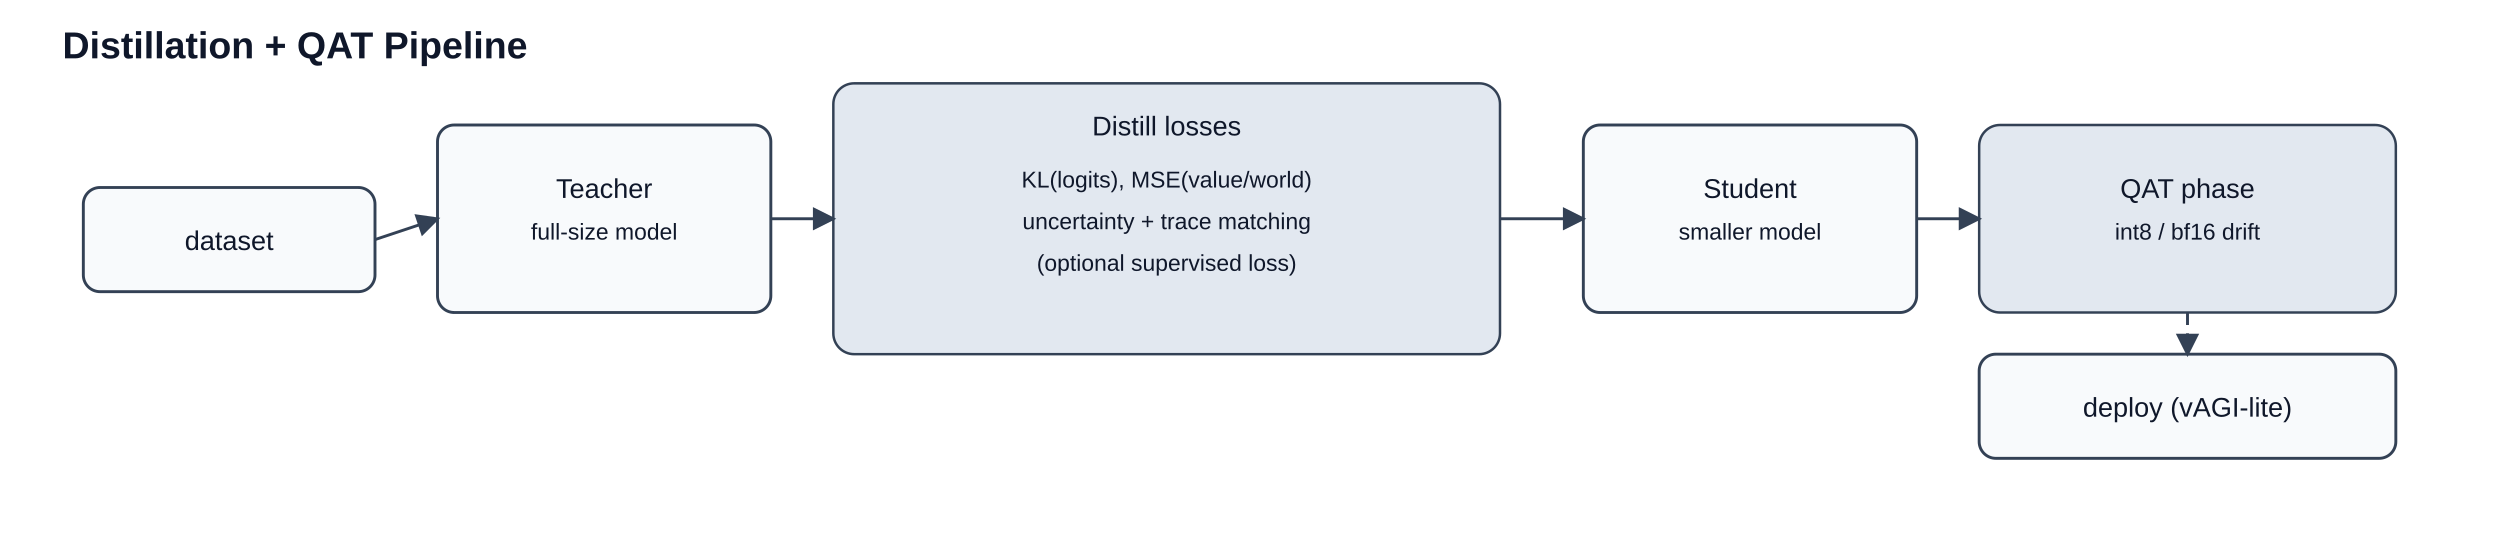
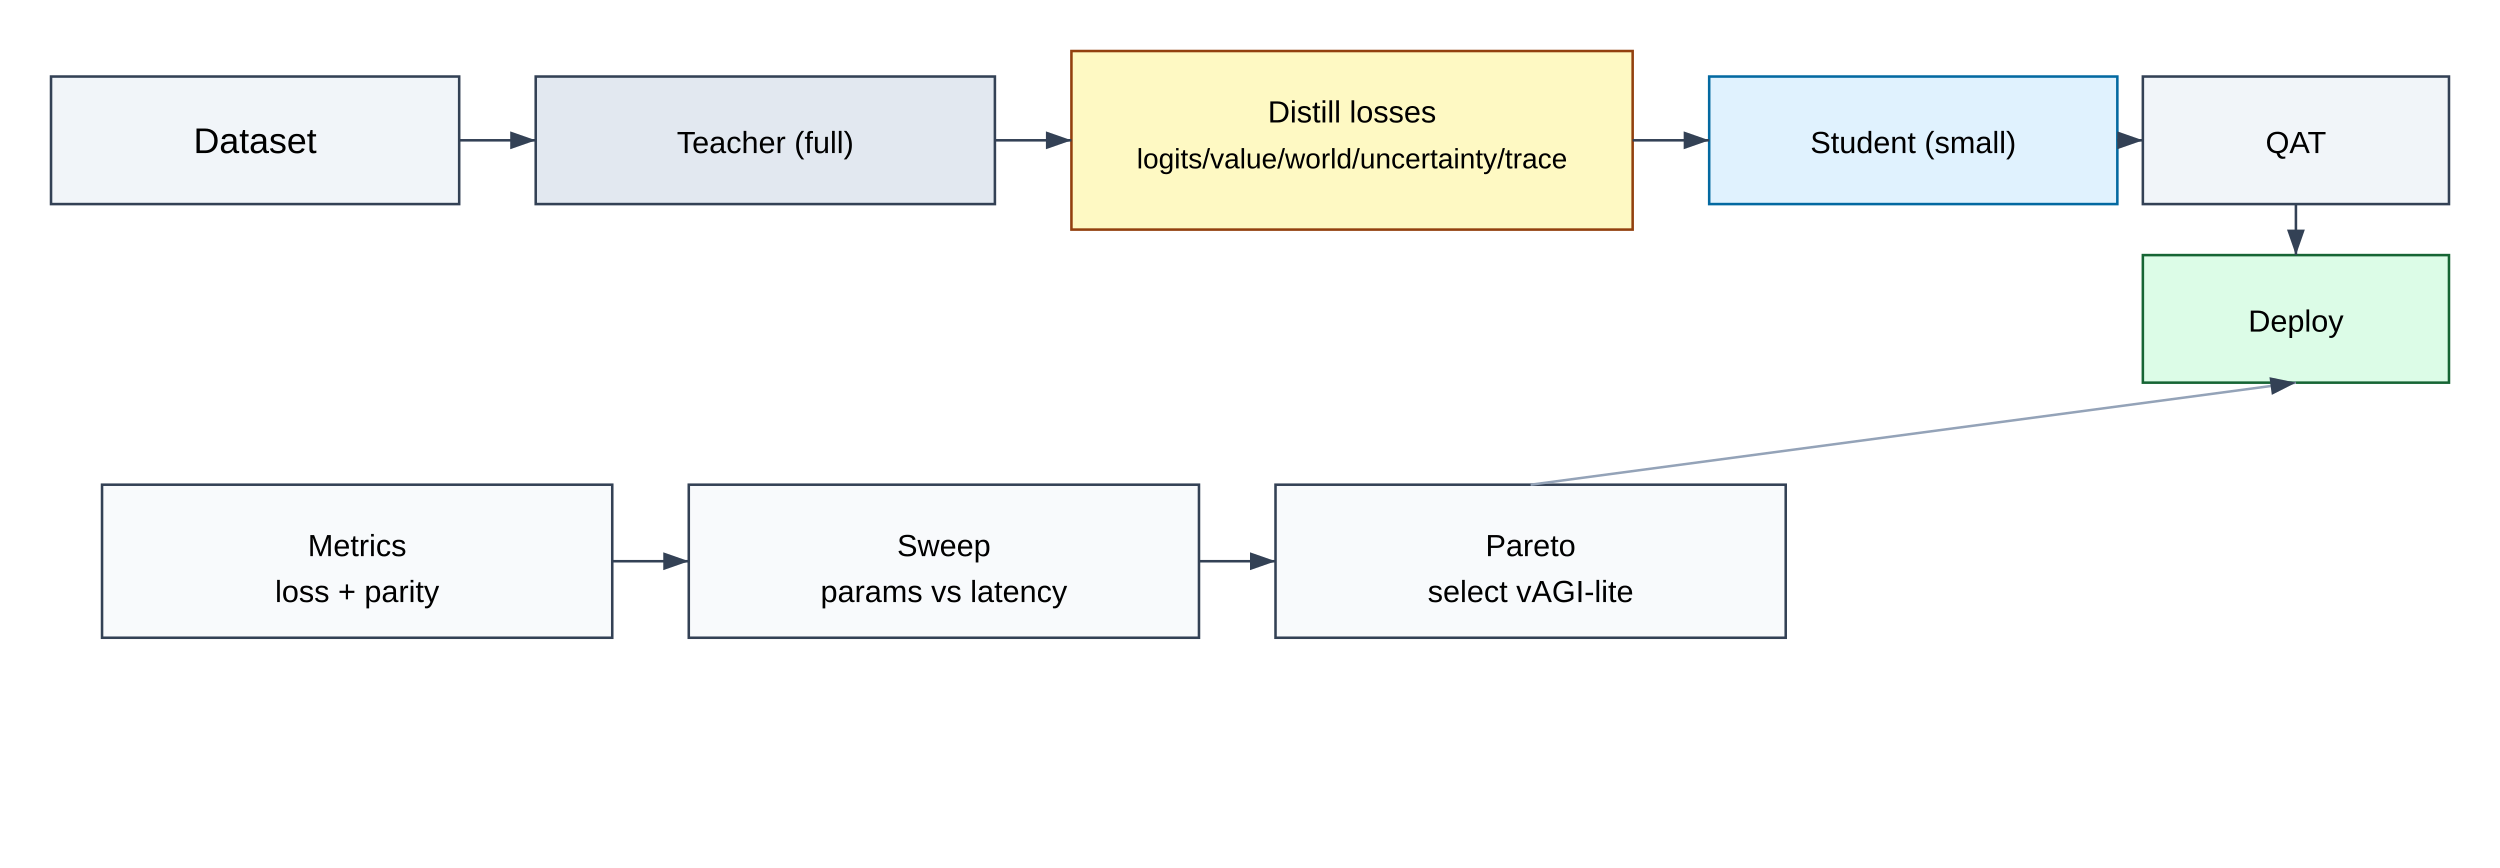
- <svg xmlns="http://www.w3.org/2000/svg" width="1200" height="260" viewBox="0 0 1200 260">
+ <svg xmlns="http://www.w3.org/2000/svg" width="980" height="340" viewBox="0 0 980 340">
  <defs>
-     <style>
-       .title { font-family: Arial, sans-serif; font-size: 18px; fill: #0f172a; font-weight: 600; }
-       .label { font-family: Arial, sans-serif; font-size: 13px; fill: #0f172a; }
-       .small { font-family: Arial, sans-serif; font-size: 11px; fill: #0f172a; }
-       .box { fill: #f8fafc; stroke: #334155; stroke-width: 1.4; rx: 8; }
-       .group { fill: #e2e8f0; stroke: #334155; stroke-width: 1.2; rx: 10; }
-       .arrow { stroke: #334155; stroke-width: 1.4; fill: none; marker-end: url(#arrow); }
-       .dash { stroke-dasharray: 6 4; }
-     </style>
-     <marker id="arrow" markerWidth="8" markerHeight="8" refX="7" refY="4" orient="auto">
-       <path d="M0,0 L8,4 L0,8 Z" fill="#334155" />
+     <marker id="arrow" markerWidth="10" markerHeight="7" refX="10" refY="3.5" orient="auto">
+       <polygon points="0 0, 10 3.5, 0 7" fill="#334155" />
    </marker>
  </defs>
-   <text class="title" x="30" y="28">Distillation + QAT Pipeline</text>
-   <rect class="box" x="40" y="90" width="140" height="50" />
-   <text class="label" x="110" y="120" text-anchor="middle">dataset</text>
-   <rect class="box" x="210" y="60" width="160" height="90" />
-   <text class="label" x="290" y="95" text-anchor="middle">Teacher</text>
-   <text class="small" x="290" y="115" text-anchor="middle">full-size model</text>
-   <rect class="group" x="400" y="40" width="320" height="130" />
-   <text class="label" x="560" y="65" text-anchor="middle">Distill losses</text>
-   <text class="small" x="560" y="90" text-anchor="middle">KL(logits), MSE(value/world)</text>
-   <text class="small" x="560" y="110" text-anchor="middle">uncertainty + trace matching</text>
-   <text class="small" x="560" y="130" text-anchor="middle">(optional supervised loss)</text>
-   <rect class="box" x="760" y="60" width="160" height="90" />
-   <text class="label" x="840" y="95" text-anchor="middle">Student</text>
-   <text class="small" x="840" y="115" text-anchor="middle">smaller model</text>
-   <rect class="group" x="950" y="60" width="200" height="90" />
-   <text class="label" x="1050" y="95" text-anchor="middle">QAT phase</text>
-   <text class="small" x="1050" y="115" text-anchor="middle">int8 / bf16 drift</text>
-   <rect class="box" x="950" y="170" width="200" height="50" />
-   <text class="label" x="1050" y="200" text-anchor="middle">deploy (vAGI-lite)</text>
-   <line class="arrow" x1="180" y1="115" x2="210" y2="105" />
-   <line class="arrow" x1="370" y1="105" x2="400" y2="105" />
-   <line class="arrow" x1="720" y1="105" x2="760" y2="105" />
-   <line class="arrow" x1="920" y1="105" x2="950" y2="105" />
-   <line class="arrow dash" x1="1050" y1="150" x2="1050" y2="170" />
+   <rect x="20" y="30" width="160" height="50" fill="#f1f5f9" stroke="#334155" />
+   <text x="100" y="60" font-family="Arial" font-size="14" text-anchor="middle">Dataset</text>
+   <rect x="210" y="30" width="180" height="50" fill="#e2e8f0" stroke="#334155" />
+   <text x="300" y="60" font-family="Arial" font-size="12" text-anchor="middle">Teacher (full)</text>
+   <rect x="420" y="20" width="220" height="70" fill="#fef9c3" stroke="#92400e" />
+   <text x="530" y="48" font-family="Arial" font-size="12" text-anchor="middle">Distill losses</text>
+   <text x="530" y="66" font-family="Arial" font-size="11" text-anchor="middle">logits/value/world/uncertainty/trace</text>
+   <rect x="670" y="30" width="160" height="50" fill="#e0f2fe" stroke="#0369a1" />
+   <text x="750" y="60" font-family="Arial" font-size="12" text-anchor="middle">Student (small)</text>
+   <rect x="840" y="30" width="120" height="50" fill="#f1f5f9" stroke="#334155" />
+   <text x="900" y="60" font-family="Arial" font-size="12" text-anchor="middle">QAT</text>
+   <rect x="840" y="100" width="120" height="50" fill="#dcfce7" stroke="#166534" />
+   <text x="900" y="130" font-family="Arial" font-size="12" text-anchor="middle">Deploy</text>
+   <line x1="180" y1="55" x2="210" y2="55" stroke="#334155" marker-end="url(#arrow)" />
+   <line x1="390" y1="55" x2="420" y2="55" stroke="#334155" marker-end="url(#arrow)" />
+   <line x1="640" y1="55" x2="670" y2="55" stroke="#334155" marker-end="url(#arrow)" />
+   <line x1="830" y1="55" x2="840" y2="55" stroke="#334155" marker-end="url(#arrow)" />
+   <line x1="900" y1="80" x2="900" y2="100" stroke="#334155" marker-end="url(#arrow)" />
+   <rect x="40" y="190" width="200" height="60" fill="#f8fafc" stroke="#334155" />
+   <text x="140" y="218" font-family="Arial" font-size="12" text-anchor="middle">Metrics</text>
+   <text x="140" y="236" font-family="Arial" font-size="12" text-anchor="middle">loss + parity</text>
+   <rect x="270" y="190" width="200" height="60" fill="#f8fafc" stroke="#334155" />
+   <text x="370" y="218" font-family="Arial" font-size="12" text-anchor="middle">Sweep</text>
+   <text x="370" y="236" font-family="Arial" font-size="12" text-anchor="middle">params vs latency</text>
+   <rect x="500" y="190" width="200" height="60" fill="#f8fafc" stroke="#334155" />
+   <text x="600" y="218" font-family="Arial" font-size="12" text-anchor="middle">Pareto</text>
+   <text x="600" y="236" font-family="Arial" font-size="12" text-anchor="middle">select vAGI-lite</text>
+   <line x1="240" y1="220" x2="270" y2="220" stroke="#334155" marker-end="url(#arrow)" />
+   <line x1="470" y1="220" x2="500" y2="220" stroke="#334155" marker-end="url(#arrow)" />
+   <line x1="600" y1="190" x2="900" y2="150" stroke="#94a3b8" marker-end="url(#arrow)" />
</svg>
